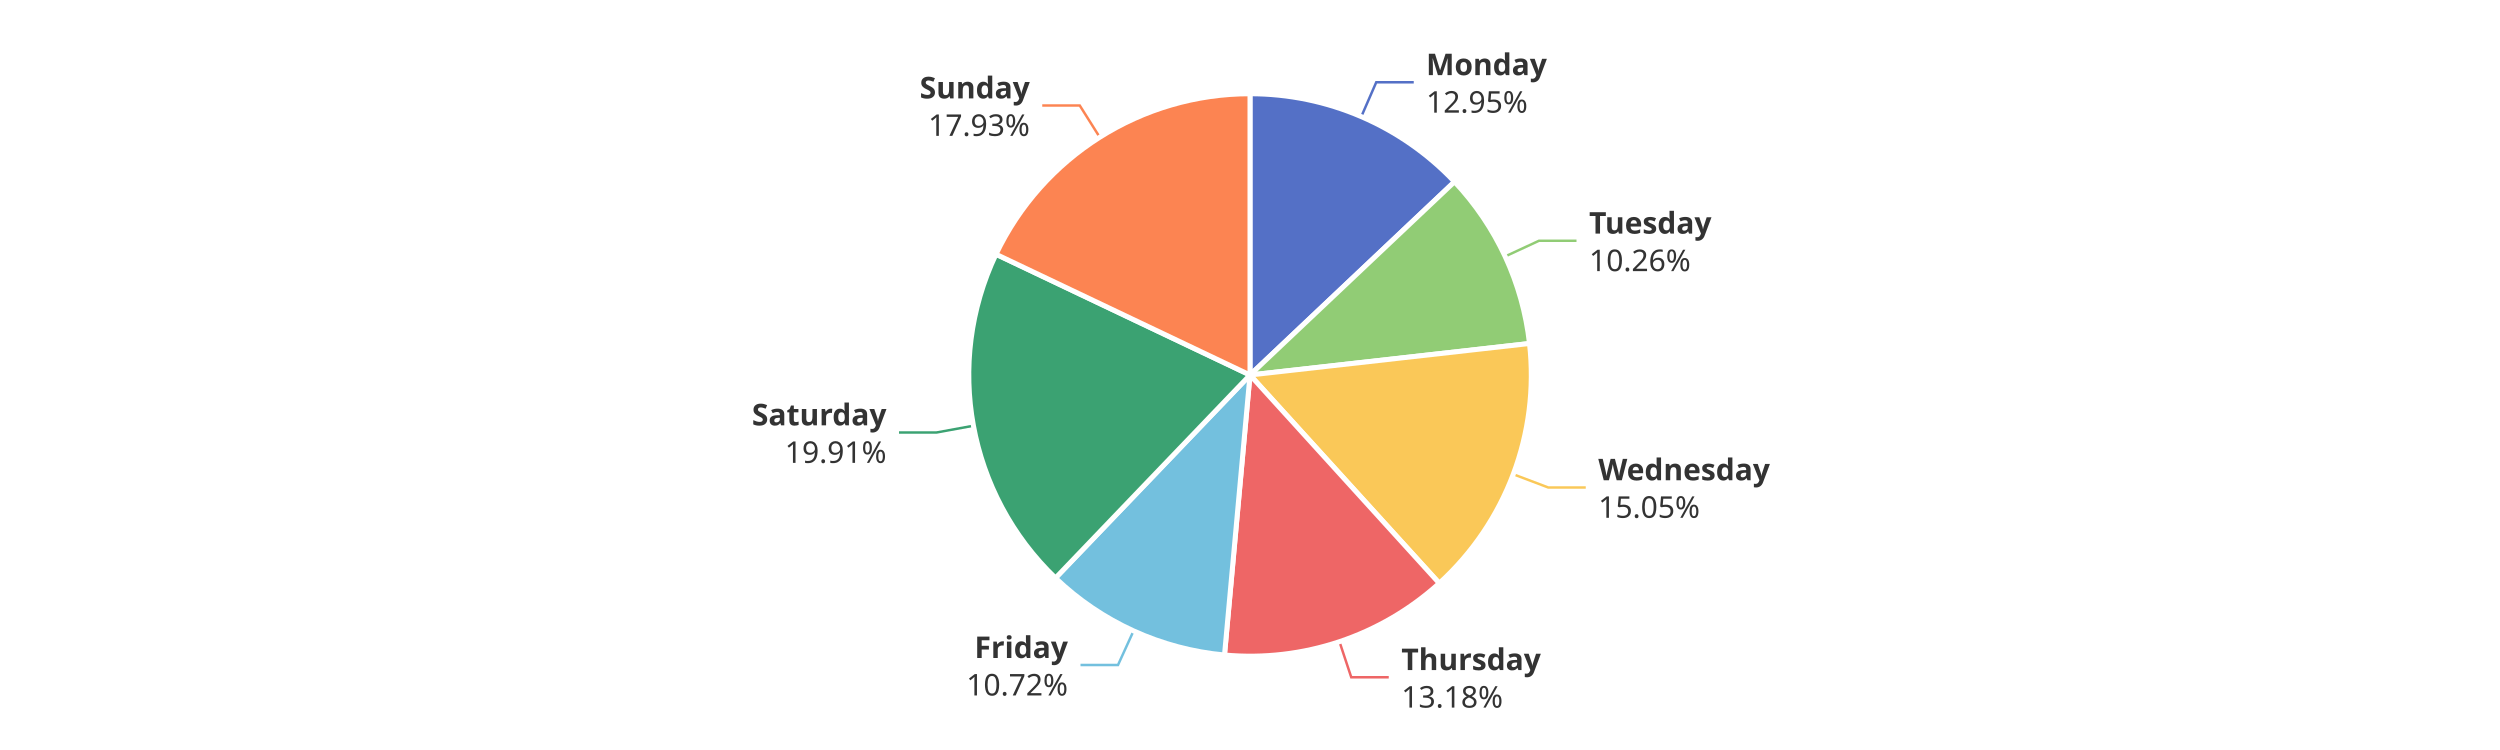
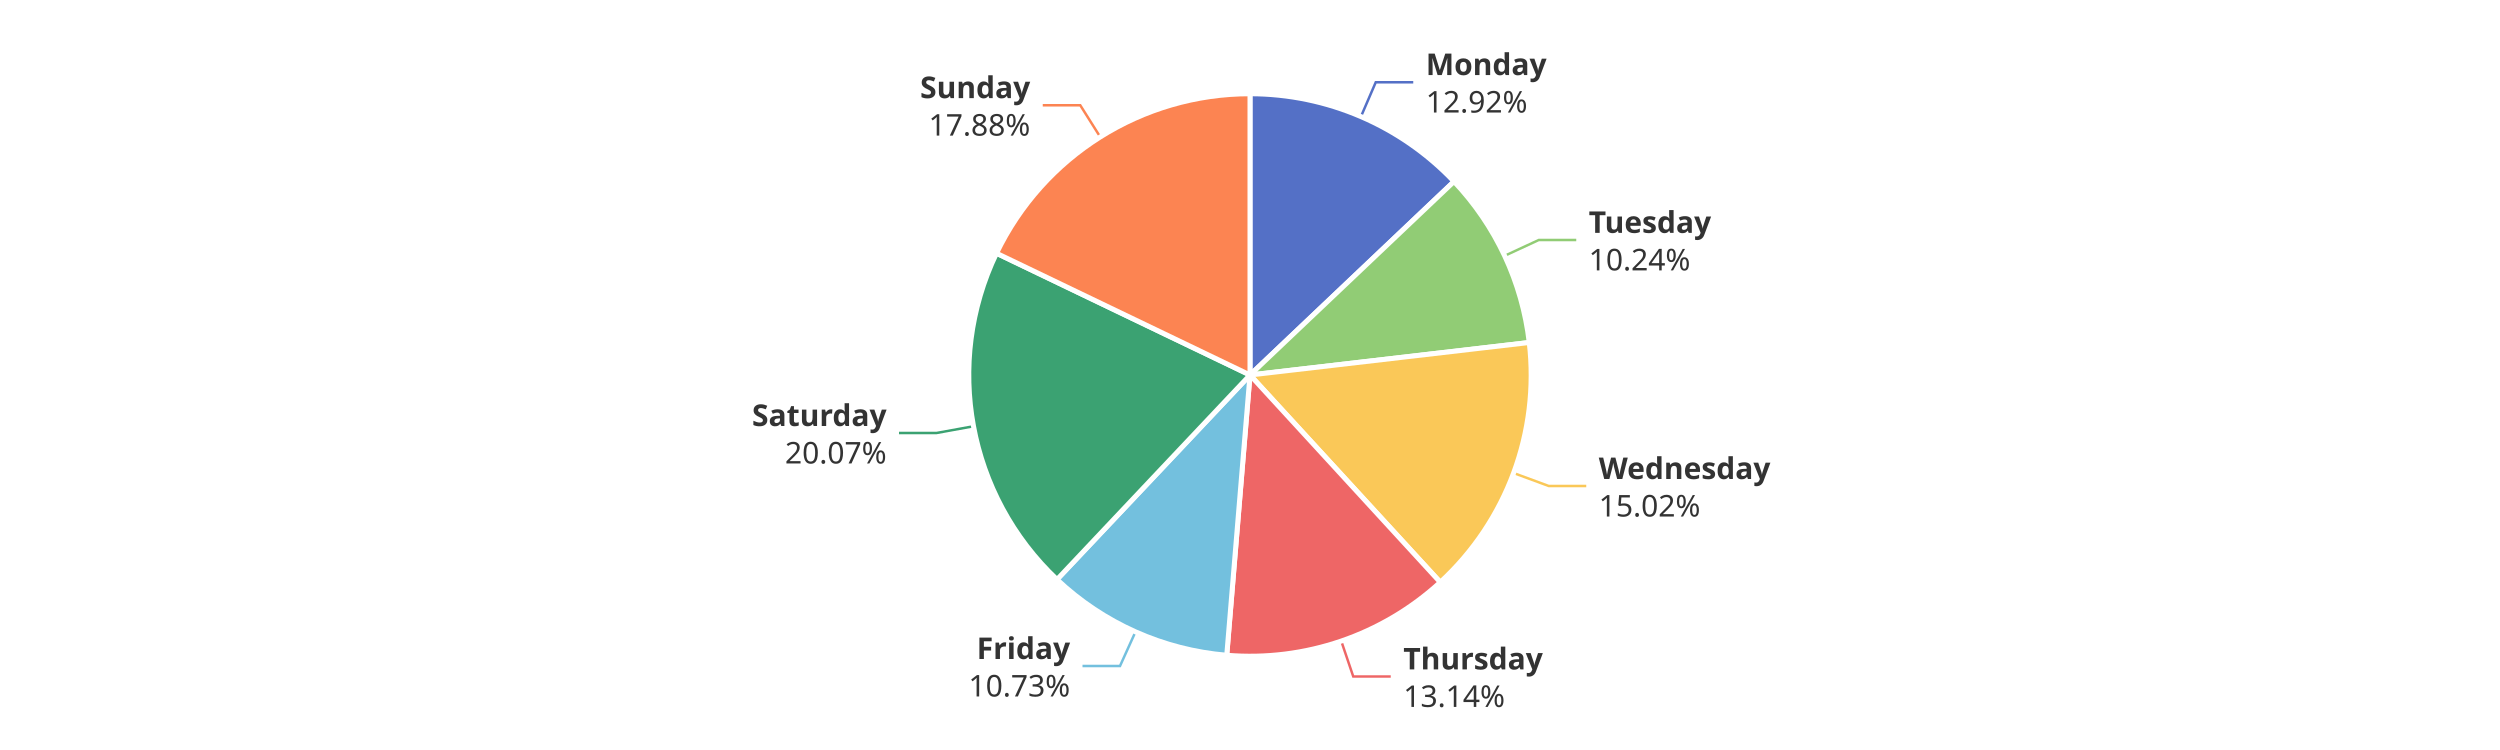
<svg xmlns="http://www.w3.org/2000/svg" width="1000" height="300" version="1.1" baseProfile="full" viewBox="0 0 1000 300">
  <rect width="1000" height="300" x="0" y="0" id="0" fill="#ffffff" />
-   <polyline points="544.5 46.7 550.5 32.9 565.5 32.9" fill="none" stroke="#5470c6" />
-   <polyline points="602 102.6 615.6 96.3 630.6 96.3" fill="none" stroke="#91cc75" />
-   <polyline points="605.3 189.7 619.3 195 634.3 195" fill="none" stroke="#fac858" />
-   <polyline points="535.8 256.7 540.5 270.9 555.5 270.9" fill="none" stroke="#ee6666" />
-   <polyline points="453.4 252.4 447.2 266 432.2 266" fill="none" stroke="#73c0de" />
-   <polyline points="389.3 170.3 374.6 173 359.6 173" fill="none" stroke="#3ba272" />
-   <polyline points="439.9 54.9 431.9 42.2 416.9 42.2" fill="none" stroke="#fc8452" />
-   <path d="M500 37.5A112.5 112.5 0 0 1 581.8 72.7L500 150Z" fill="#5470c6" stroke="#fff" stroke-width="2" stroke-linejoin="round" />
-   <path d="M581.8 72.7A112.5 112.5 0 0 1 611.8 137.4L500 150Z" fill="#91cc75" stroke="#fff" stroke-width="2" stroke-linejoin="round" />
-   <path d="M611.8 137.4A112.5 112.5 0 0 1 575.7 233.3L500 150Z" fill="#fac858" stroke="#fff" stroke-width="2" stroke-linejoin="round" />
-   <path d="M575.7 233.3A112.5 112.5 0 0 1 489.8 262L500 150Z" fill="#ee6666" stroke="#fff" stroke-width="2" stroke-linejoin="round" />
-   <path d="M489.8 262A112.5 112.5 0 0 1 422.2 231.2L500 150Z" fill="#73c0de" stroke="#fff" stroke-width="2" stroke-linejoin="round" />
-   <path d="M422.2 231.2A112.5 112.5 0 0 1 398.4 101.7L500 150Z" fill="#3ba272" stroke="#fff" stroke-width="2" stroke-linejoin="round" />
-   <path d="M398.4 101.7A112.5 112.5 0 0 1 500 37.5L500 150Z" fill="#fc8452" stroke="#fff" stroke-width="2" stroke-linejoin="round" />
-   <path d="M0 -15l42.8 0l0 30l-42.8 0Z" transform="translate(570.4525 32.9069)" fill="none" />
-   <text dominant-baseline="central" text-anchor="start" style="font-size:12px;font-family:sans-serif;font-weight:bold;" y="-7.5" transform="translate(570.4525 32.9069)" fill="#333" stroke="rgb(255,255,255)" stroke-width="2" paint-order="stroke" stroke-miterlimit="2">Monday</text>
-   <text dominant-baseline="central" text-anchor="start" style="font-size:12px;font-family:sans-serif;" y="7.5" transform="translate(570.4525 32.9069)" fill="#333" stroke="rgb(255,255,255)" stroke-width="2" paint-order="stroke" stroke-miterlimit="2">12.95%</text>
-   <path d="M0 -15l46.2 0l0 30l-46.2 0Z" transform="translate(635.6369 96.2937)" fill="none" />
-   <text dominant-baseline="central" text-anchor="start" style="font-size:12px;font-family:sans-serif;font-weight:bold;" y="-7.5" transform="translate(635.6369 96.2937)" fill="#333" stroke="rgb(255,255,255)" stroke-width="2" paint-order="stroke" stroke-miterlimit="2">Tuesday</text>
-   <text dominant-baseline="central" text-anchor="start" style="font-size:12px;font-family:sans-serif;" y="7.5" transform="translate(635.6369 96.2937)" fill="#333" stroke="rgb(255,255,255)" stroke-width="2" paint-order="stroke" stroke-miterlimit="2">10.26%</text>
-   <path d="M0 -15l63.6 0l0 30l-63.6 0Z" transform="translate(639.3115 194.9556)" fill="none" />
-   <text dominant-baseline="central" text-anchor="start" style="font-size:12px;font-family:sans-serif;font-weight:bold;" y="-7.5" transform="translate(639.3115 194.9556)" fill="#333" stroke="rgb(255,255,255)" stroke-width="2" paint-order="stroke" stroke-miterlimit="2">Wednesday</text>
-   <text dominant-baseline="central" text-anchor="start" style="font-size:12px;font-family:sans-serif;" y="7.5" transform="translate(639.3115 194.9556)" fill="#333" stroke="rgb(255,255,255)" stroke-width="2" paint-order="stroke" stroke-miterlimit="2">15.05%</text>
-   <path d="M0 -15l50.2 0l0 30l-50.2 0Z" transform="translate(560.5407 270.883)" fill="none" />
-   <text dominant-baseline="central" text-anchor="start" style="font-size:12px;font-family:sans-serif;font-weight:bold;" y="-7.5" transform="translate(560.5407 270.883)" fill="#333" stroke="rgb(255,255,255)" stroke-width="2" paint-order="stroke" stroke-miterlimit="2">Thursday</text>
-   <text dominant-baseline="central" text-anchor="start" style="font-size:12px;font-family:sans-serif;" y="7.5" transform="translate(560.5407 270.883)" fill="#333" stroke="rgb(255,255,255)" stroke-width="2" paint-order="stroke" stroke-miterlimit="2">13.18%</text>
-   <path d="M-40.9 -15l40.9 0l0 30l-40.9 0Z" transform="translate(427.1671 266.0385)" fill="none" />
-   <text dominant-baseline="central" text-anchor="end" style="font-size:12px;font-family:sans-serif;font-weight:bold;" y="-7.5" transform="translate(427.1671 266.0385)" fill="#333" stroke="rgb(255,255,255)" stroke-width="2" paint-order="stroke" stroke-miterlimit="2">Friday</text>
-   <text dominant-baseline="central" text-anchor="end" style="font-size:12px;font-family:sans-serif;" y="7.5" transform="translate(427.1671 266.0385)" fill="#333" stroke="rgb(255,255,255)" stroke-width="2" paint-order="stroke" stroke-miterlimit="2">10.72%</text>
-   <path d="M-48.2 -15l48.2 0l0 30l-48.2 0Z" transform="translate(354.589 172.9855)" fill="none" />
-   <text dominant-baseline="central" text-anchor="end" style="font-size:12px;font-family:sans-serif;font-weight:bold;" y="-7.5" transform="translate(354.589 172.9855)" fill="#333" stroke="rgb(255,255,255)" stroke-width="2" paint-order="stroke" stroke-miterlimit="2">Saturday</text>
-   <text dominant-baseline="central" text-anchor="end" style="font-size:12px;font-family:sans-serif;" y="7.5" transform="translate(354.589 172.9855)" fill="#333" stroke="rgb(255,255,255)" stroke-width="2" paint-order="stroke" stroke-miterlimit="2">19.91%</text>
-   <path d="M-40.9 -15l40.9 0l0 30l-40.9 0Z" transform="translate(411.919 42.1982)" fill="none" />
-   <text dominant-baseline="central" text-anchor="end" style="font-size:12px;font-family:sans-serif;font-weight:bold;" y="-7.5" transform="translate(411.919 42.1982)" fill="#333" stroke="rgb(255,255,255)" stroke-width="2" paint-order="stroke" stroke-miterlimit="2">Sunday</text>
-   <text dominant-baseline="central" text-anchor="end" style="font-size:12px;font-family:sans-serif;" y="7.5" transform="translate(411.919 42.1982)" fill="#333" stroke="rgb(255,255,255)" stroke-width="2" paint-order="stroke" stroke-miterlimit="2">17.93%</text>
+   <polyline points="544.4 46.6 550.3 32.9 565.3 32.9" fill="none" stroke="#5470c6" />
+   <polyline points="601.9 102.3 615.5 96 630.5 96" fill="none" stroke="#91cc75" />
+   <polyline points="605.4 189.2 619.5 194.4 634.5 194.4" fill="none" stroke="#fac858" />
+   <polyline points="536.5 256.4 541.3 270.6 556.3 270.6" fill="none" stroke="#ee6666" />
+   <polyline points="454.2 252.7 448 266.4 433 266.4" fill="none" stroke="#73c0de" />
+   <polyline points="389.4 170.5 374.6 173.2 359.6 173.2" fill="none" stroke="#3ba272" />
+   <polyline points="440.1 54.8 432.1 42.1 417.1 42.1" fill="none" stroke="#fc8452" />
+   <path d="M500 37.5A112.5 112.5 0 0 1 581.6 72.6L500 150Z" fill="#5470c6" stroke="#fff" stroke-width="2" stroke-linejoin="round" />
+   <path d="M581.6 72.6A112.5 112.5 0 0 1 611.7 137L500 150Z" fill="#91cc75" stroke="#fff" stroke-width="2" stroke-linejoin="round" />
+   <path d="M611.7 137A112.5 112.5 0 0 1 576.1 232.9L500 150Z" fill="#fac858" stroke="#fff" stroke-width="2" stroke-linejoin="round" />
+   <path d="M576.1 232.9A112.5 112.5 0 0 1 490.7 262.1L500 150Z" fill="#ee6666" stroke="#fff" stroke-width="2" stroke-linejoin="round" />
+   <path d="M490.7 262.1A112.5 112.5 0 0 1 422.8 231.8L500 150Z" fill="#73c0de" stroke="#fff" stroke-width="2" stroke-linejoin="round" />
+   <path d="M422.8 231.8A112.5 112.5 0 0 1 398.6 101.3L500 150Z" fill="#3ba272" stroke="#fff" stroke-width="2" stroke-linejoin="round" />
+   <path d="M398.6 101.3A112.5 112.5 0 0 1 500 37.5L500 150Z" fill="#fc8452" stroke="#fff" stroke-width="2" stroke-linejoin="round" />
+   <path d="M0 -15l42.8 0l0 30l-42.8 0Z" transform="translate(570.3374 32.8573)" fill="none" />
+   <text dominant-baseline="central" text-anchor="start" style="font-size:12px;font-family:sans-serif;font-weight:bold;" y="-7.5" transform="translate(570.3374 32.8573)" fill="#333" stroke="rgb(255,255,255)" stroke-width="2" paint-order="stroke" stroke-miterlimit="2">Monday</text>
+   <text dominant-baseline="central" text-anchor="start" style="font-size:12px;font-family:sans-serif;" y="7.5" transform="translate(570.3374 32.8573)" fill="#333" stroke="rgb(255,255,255)" stroke-width="2" paint-order="stroke" stroke-miterlimit="2">12.92%</text>
+   <path d="M0 -15l46.2 0l0 30l-46.2 0Z" transform="translate(635.4954 95.9902)" fill="none" />
+   <text dominant-baseline="central" text-anchor="start" style="font-size:12px;font-family:sans-serif;font-weight:bold;" y="-7.5" transform="translate(635.4954 95.9902)" fill="#333" stroke="rgb(255,255,255)" stroke-width="2" paint-order="stroke" stroke-miterlimit="2">Tuesday</text>
+   <text dominant-baseline="central" text-anchor="start" style="font-size:12px;font-family:sans-serif;" y="7.5" transform="translate(635.4954 95.9902)" fill="#333" stroke="rgb(255,255,255)" stroke-width="2" paint-order="stroke" stroke-miterlimit="2">10.24%</text>
+   <path d="M0 -15l63.6 0l0 30l-63.6 0Z" transform="translate(639.5027 194.4449)" fill="none" />
+   <text dominant-baseline="central" text-anchor="start" style="font-size:12px;font-family:sans-serif;font-weight:bold;" y="-7.5" transform="translate(639.5027 194.4449)" fill="#333" stroke="rgb(255,255,255)" stroke-width="2" paint-order="stroke" stroke-miterlimit="2">Wednesday</text>
+   <text dominant-baseline="central" text-anchor="start" style="font-size:12px;font-family:sans-serif;" y="7.5" transform="translate(639.5027 194.4449)" fill="#333" stroke="rgb(255,255,255)" stroke-width="2" paint-order="stroke" stroke-miterlimit="2">15.02%</text>
+   <path d="M0 -15l50.2 0l0 30l-50.2 0Z" transform="translate(561.3334 270.6143)" fill="none" />
+   <text dominant-baseline="central" text-anchor="start" style="font-size:12px;font-family:sans-serif;font-weight:bold;" y="-7.5" transform="translate(561.3334 270.6143)" fill="#333" stroke="rgb(255,255,255)" stroke-width="2" paint-order="stroke" stroke-miterlimit="2">Thursday</text>
+   <text dominant-baseline="central" text-anchor="start" style="font-size:12px;font-family:sans-serif;" y="7.5" transform="translate(561.3334 270.6143)" fill="#333" stroke="rgb(255,255,255)" stroke-width="2" paint-order="stroke" stroke-miterlimit="2">13.14%</text>
+   <path d="M-40.9 -15l40.9 0l0 30l-40.9 0Z" transform="translate(428.0484 266.4357)" fill="none" />
+   <text dominant-baseline="central" text-anchor="end" style="font-size:12px;font-family:sans-serif;font-weight:bold;" y="-7.5" transform="translate(428.0484 266.4357)" fill="#333" stroke="rgb(255,255,255)" stroke-width="2" paint-order="stroke" stroke-miterlimit="2">Friday</text>
+   <text dominant-baseline="central" text-anchor="end" style="font-size:12px;font-family:sans-serif;" y="7.5" transform="translate(428.0484 266.4357)" fill="#333" stroke="rgb(255,255,255)" stroke-width="2" paint-order="stroke" stroke-miterlimit="2">10.73%</text>
+   <path d="M-48.2 -15l48.2 0l0 30l-48.2 0Z" transform="translate(354.6358 173.2393)" fill="none" />
+   <text dominant-baseline="central" text-anchor="end" style="font-size:12px;font-family:sans-serif;font-weight:bold;" y="-7.5" transform="translate(354.6358 173.2393)" fill="#333" stroke="rgb(255,255,255)" stroke-width="2" paint-order="stroke" stroke-miterlimit="2">Saturday</text>
+   <text dominant-baseline="central" text-anchor="end" style="font-size:12px;font-family:sans-serif;" y="7.5" transform="translate(354.6358 173.2393)" fill="#333" stroke="rgb(255,255,255)" stroke-width="2" paint-order="stroke" stroke-miterlimit="2">20.07%</text>
+   <path d="M-40.9 -15l40.9 0l0 30l-40.9 0Z" transform="translate(412.0945 42.0876)" fill="none" />
+   <text dominant-baseline="central" text-anchor="end" style="font-size:12px;font-family:sans-serif;font-weight:bold;" y="-7.5" transform="translate(412.0945 42.0876)" fill="#333" stroke="rgb(255,255,255)" stroke-width="2" paint-order="stroke" stroke-miterlimit="2">Sunday</text>
+   <text dominant-baseline="central" text-anchor="end" style="font-size:12px;font-family:sans-serif;" y="7.5" transform="translate(412.0945 42.0876)" fill="#333" stroke="rgb(255,255,255)" stroke-width="2" paint-order="stroke" stroke-miterlimit="2">17.88%</text>
</svg>
